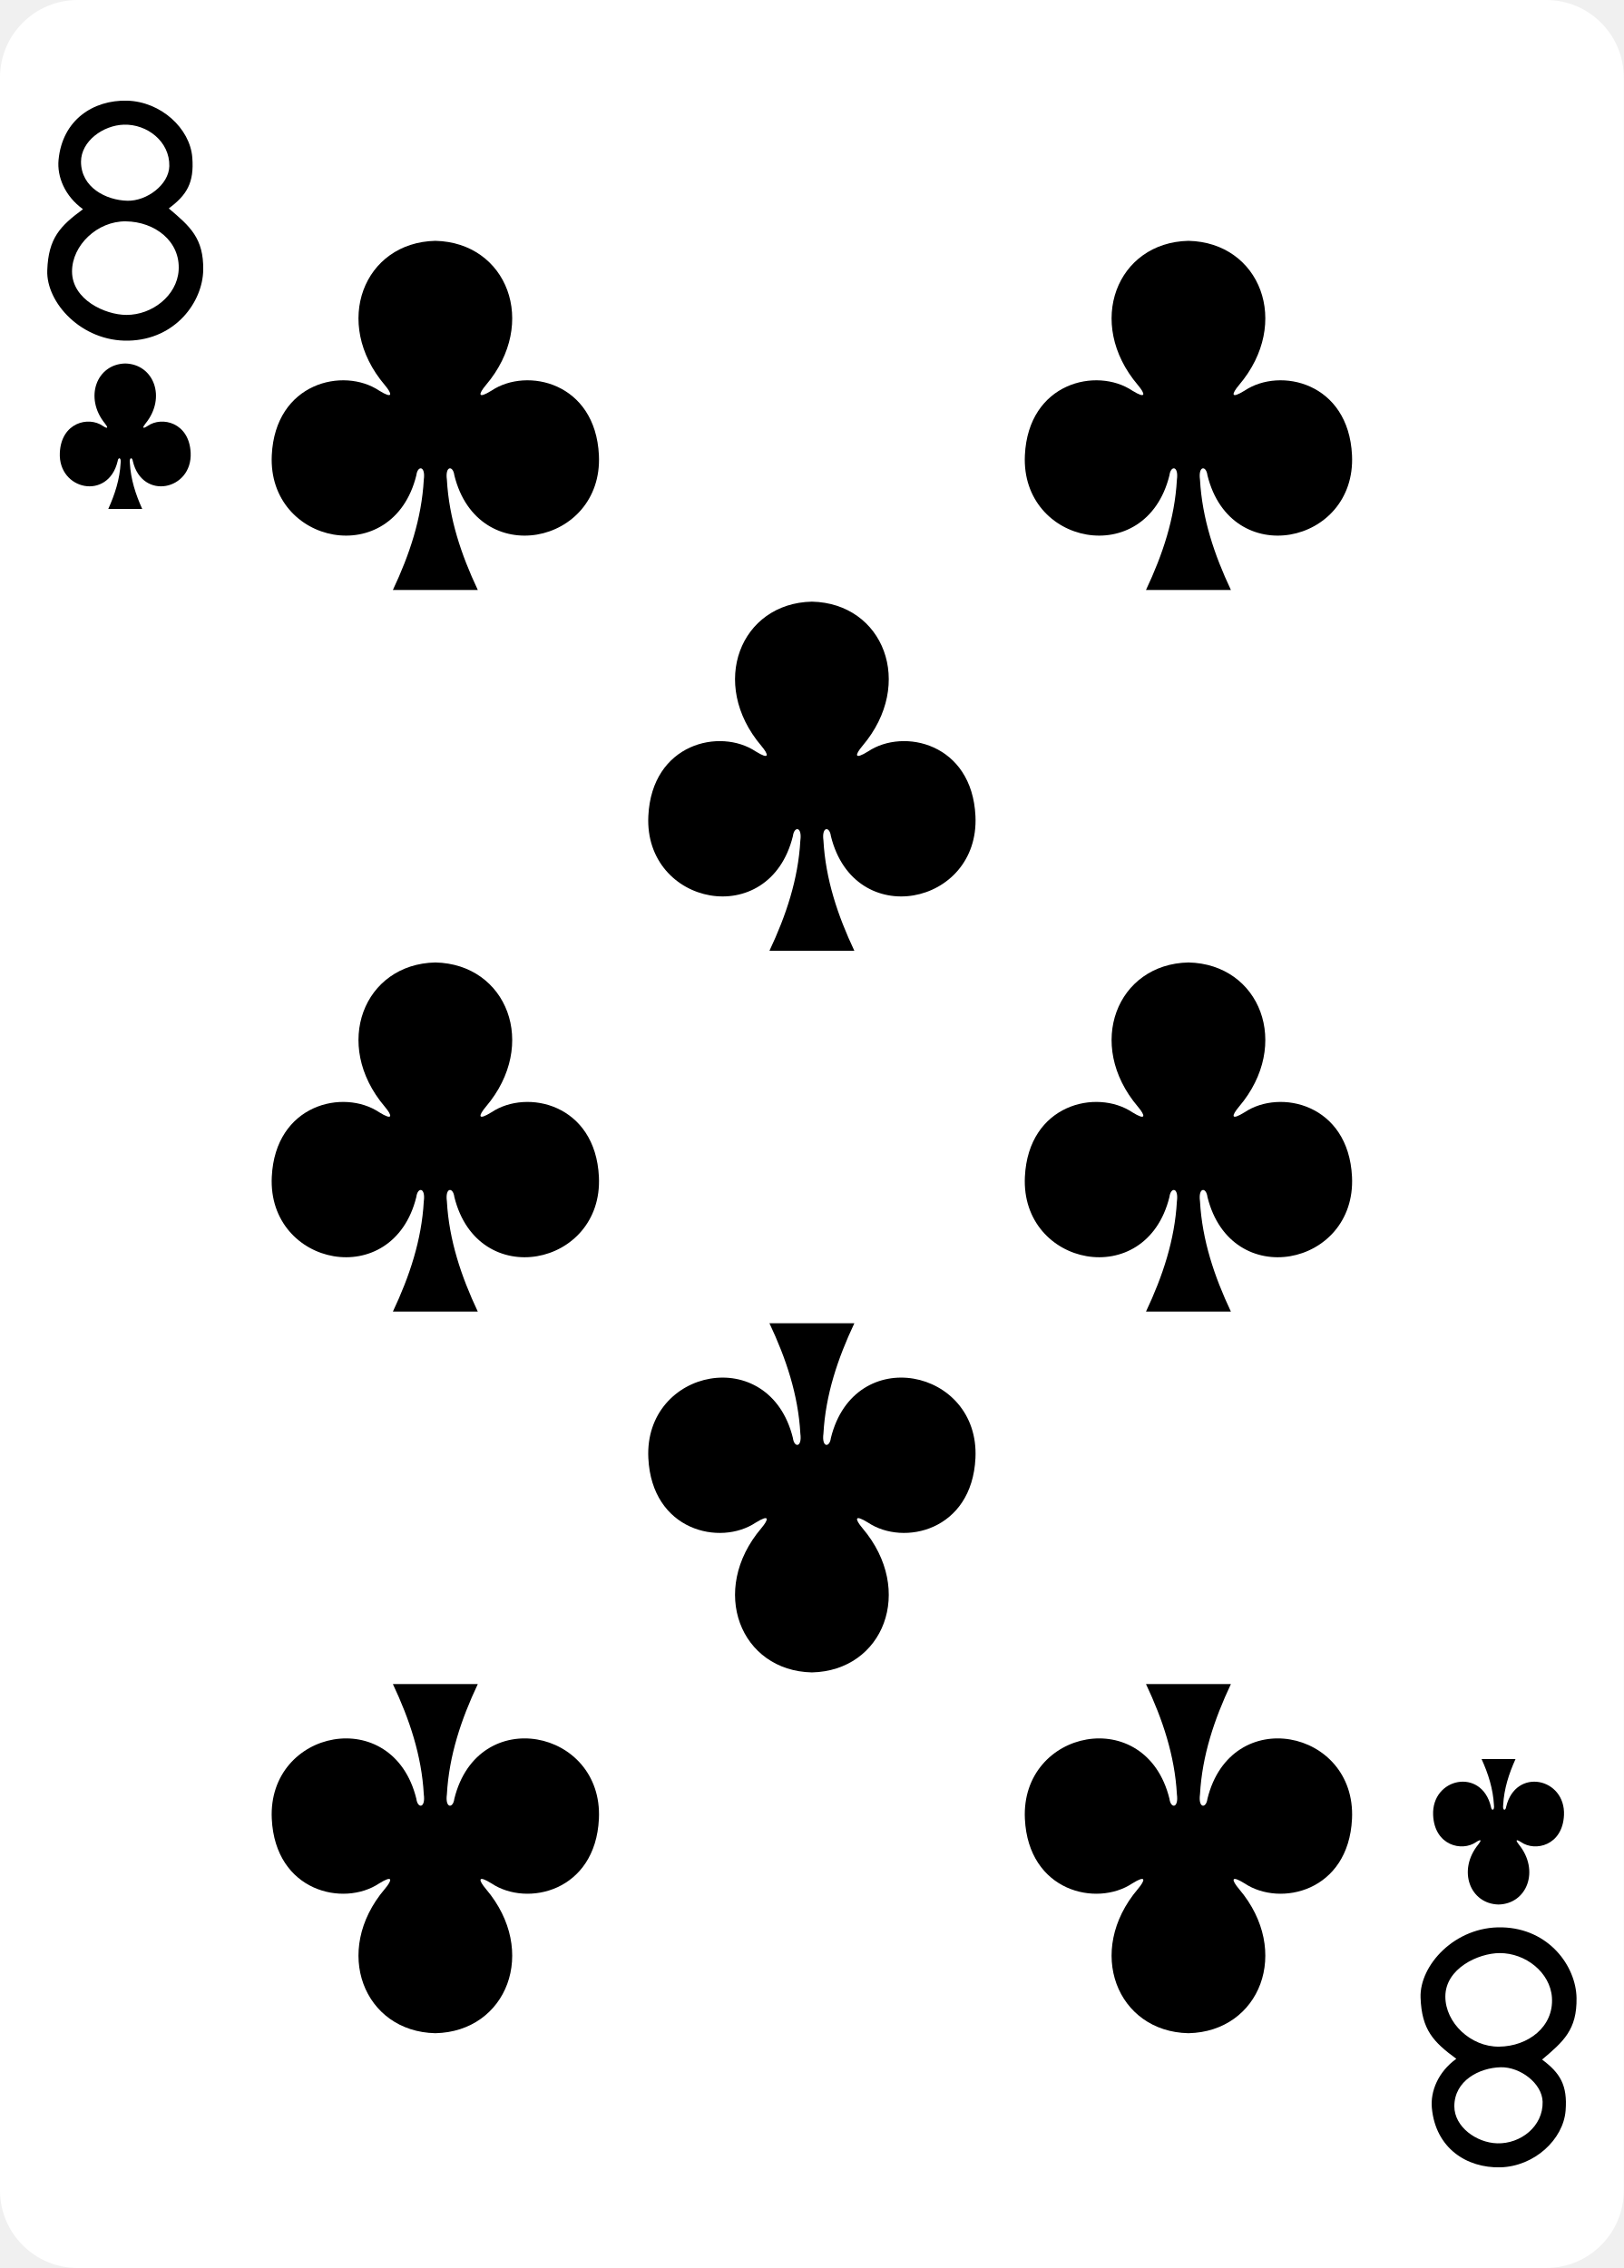
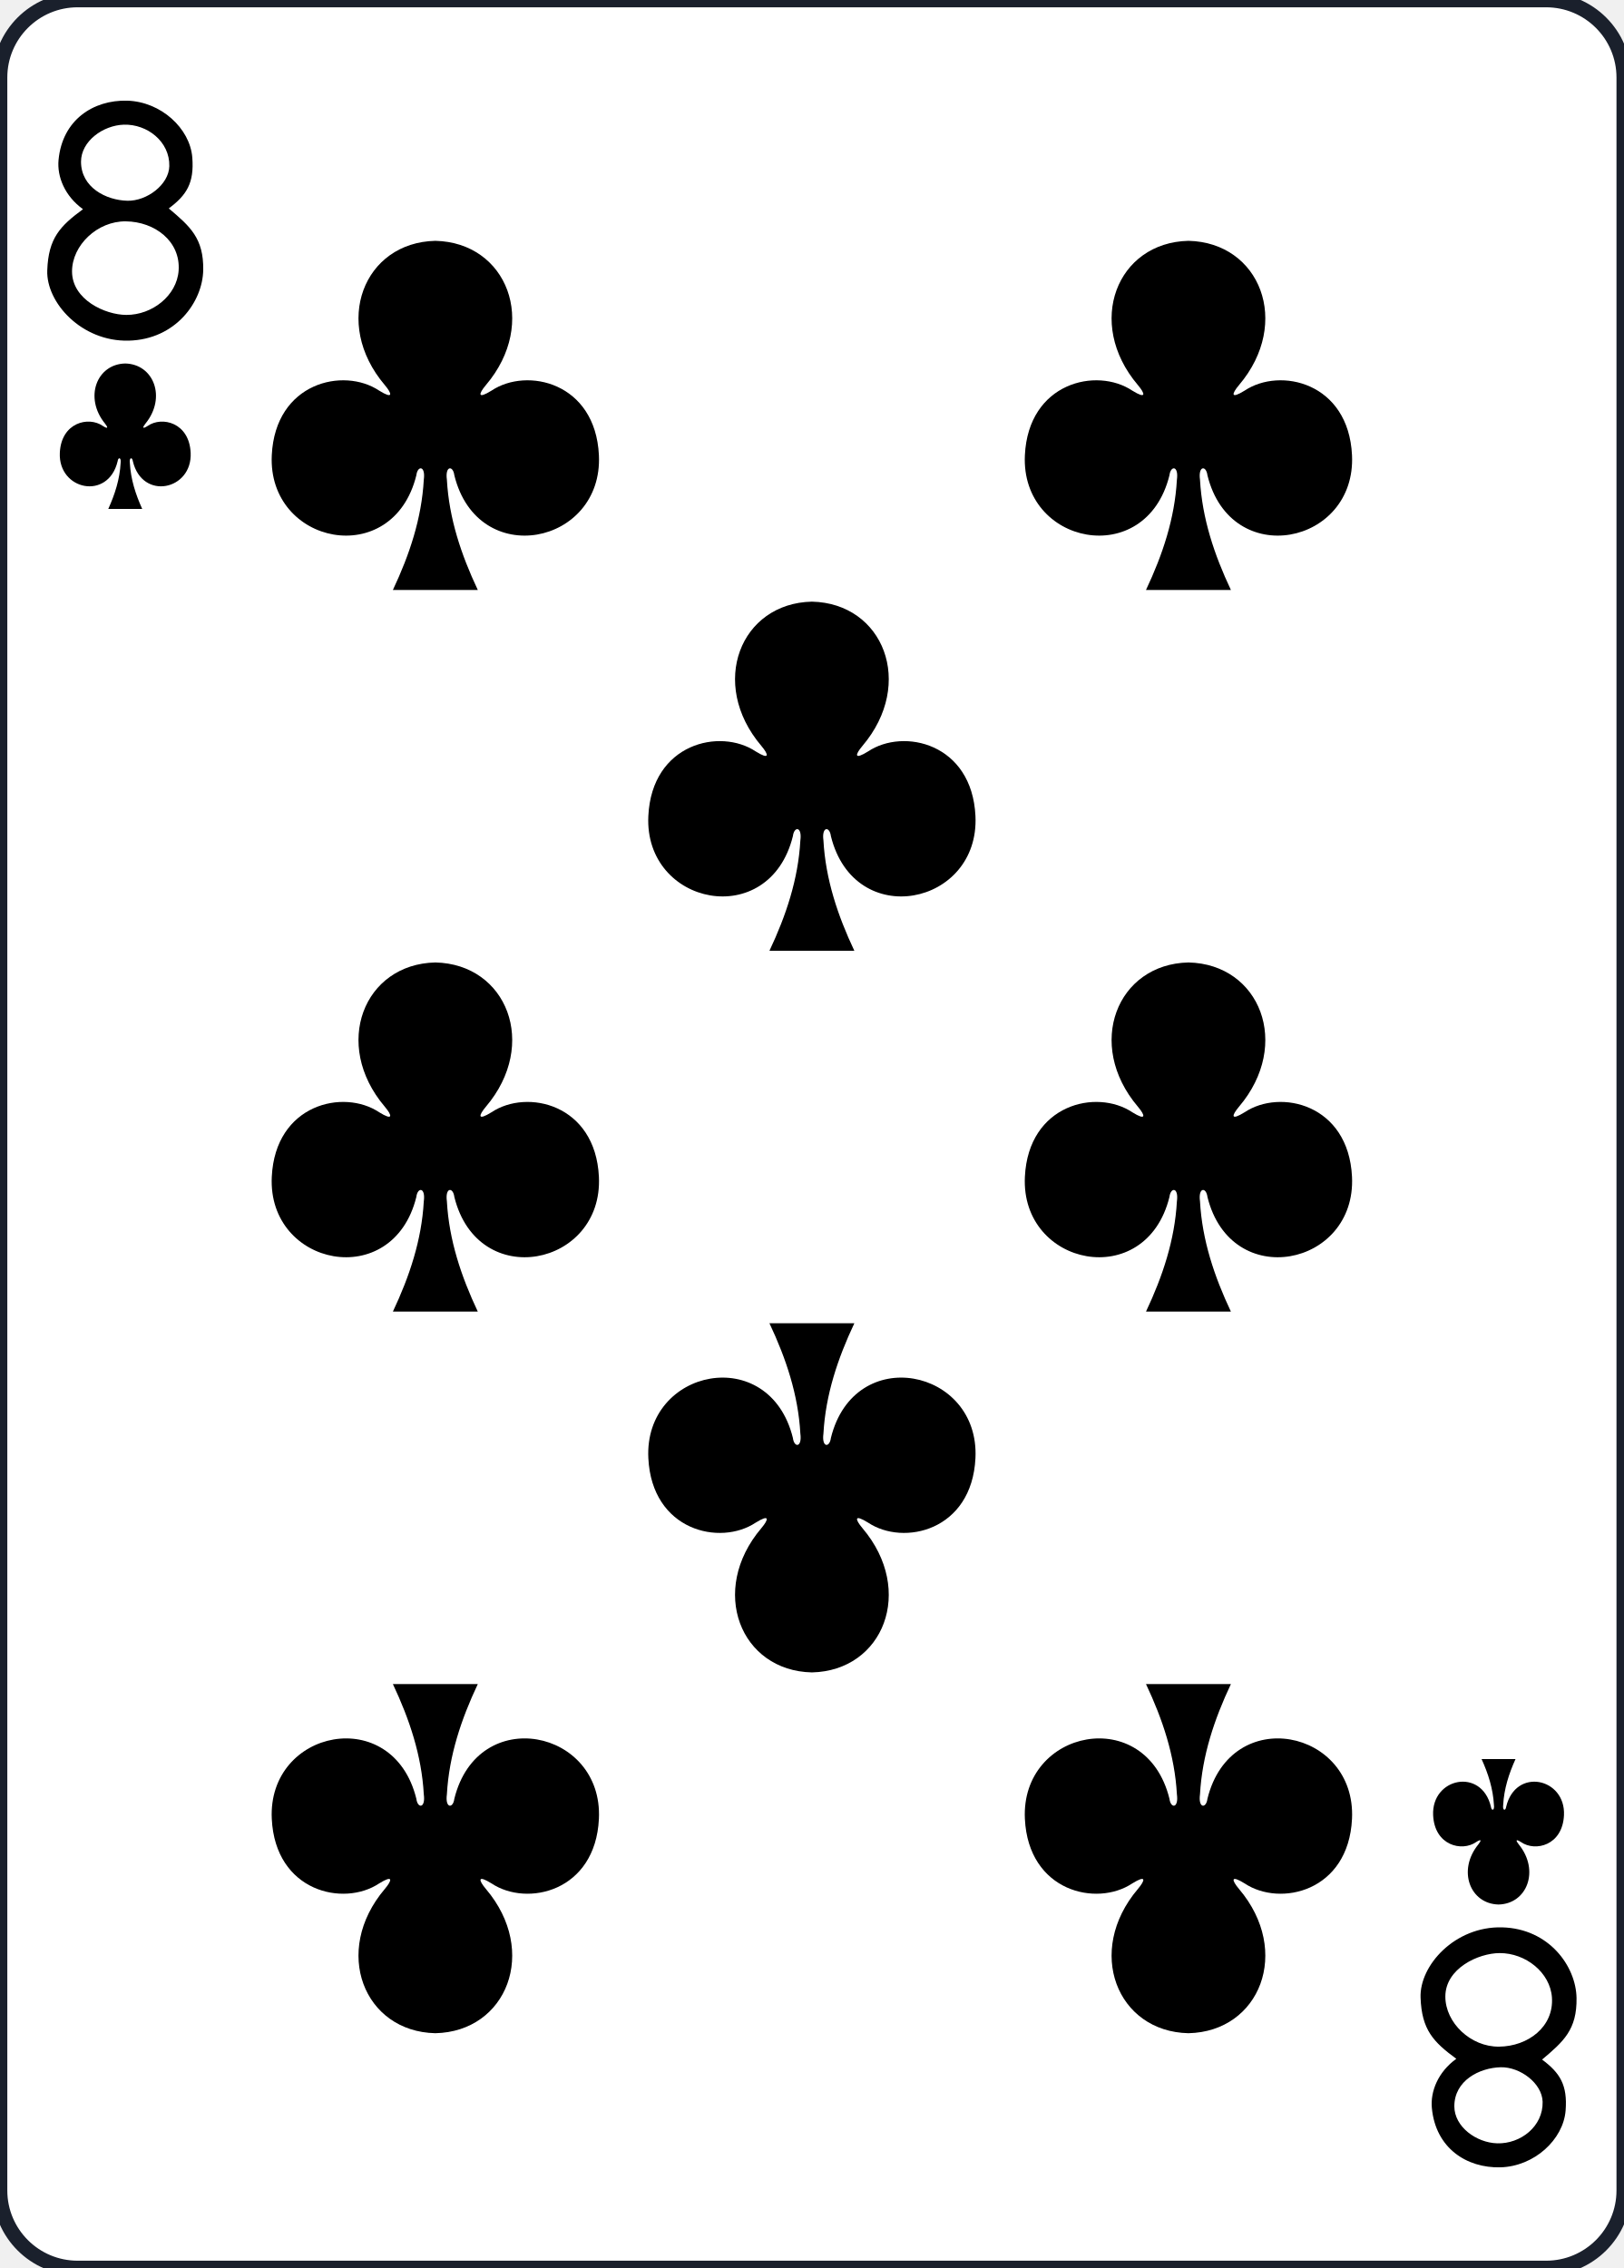
<svg xmlns="http://www.w3.org/2000/svg" id="svg8" version="1.1" viewBox="0 0 238.111 332.599" height="88mm" width="63mm">
  <defs id="defs2" />
  <g transform="translate(-600.1705,-2.846544)" id="layer1">
    <g id="CLUB-8" transform="matrix(1.07145,0,0,1.07009,-1878.21,1167.5)">
-       <rect ry="10.63" rx="10.63" style="display:inline;opacity:1;fill:#ffffff;fill-opacity:1;stroke:none;stroke-width:0.997;stroke-miterlimit:4;stroke-dasharray:none;stroke-opacity:1" id="rect6355-6-85-3-3-4-3" width="222.232" height="310.814" x="2313.109" y="-1088.37" />
+       <rect ry="10.63" rx="10.63" style="display:inline;opacity:1;fill:#ffffff;fill-opacity:1;stroke:#1A202C;stroke-width:2;stroke-miterlimit:4;stroke-dasharray:none;stroke-opacity:1" id="rect6355-6-85-3-3-4-3" width="222.232" height="310.814" x="2313.109" y="-1088.37" />
      <path style="display:inline;opacity:1" id="path147-0-8-1-6-13-2-2-3-8" d="m 2475.756,-1055.365 c -9.774,0.212 -14.157,11.217 -6.918,19.763 1.05,1.246 1.158,1.962 -0.765,0.764 -4.874,-3.259 -14.219,-1.117 -14.698,8.847 -0.591,12.277 16.563,15.814 19.784,2.76 0.17,-1.377 1.29,-1.346 1.02,0.609 -0.294,5.306 -1.951,10.266 -4.229,15.102 3.839,0 8.13,0 11.62,0 -2.278,-4.837 -3.935,-9.796 -4.229,-15.102 -0.27,-1.955 0.85,-1.986 1.02,-0.609 3.221,13.055 20.375,9.517 19.784,-2.76 -0.478,-9.964 -9.824,-12.107 -14.698,-8.847 -1.923,1.197 -1.814,0.482 -0.764,-0.764 7.239,-8.546 2.856,-19.551 -6.918,-19.763 0,-10e-5 0,0 -0.01,0 z" />
      <path style="display:inline;opacity:1" id="path147-0-8-1-6-75-2-83-9-8-9" d="m 2372.686,-1055.365 c -9.774,0.212 -14.157,11.217 -6.918,19.763 1.05,1.246 1.158,1.962 -0.765,0.764 -4.874,-3.259 -14.219,-1.117 -14.698,8.847 -0.591,12.277 16.563,15.814 19.784,2.76 0.17,-1.377 1.29,-1.346 1.02,0.609 -0.294,5.306 -1.951,10.266 -4.229,15.102 3.839,0 8.13,0 11.62,0 -2.278,-4.837 -3.935,-9.796 -4.229,-15.102 -0.27,-1.955 0.85,-1.986 1.02,-0.609 3.221,13.055 20.375,9.517 19.784,-2.76 -0.478,-9.964 -9.824,-12.107 -14.698,-8.847 -1.923,1.197 -1.814,0.482 -0.764,-0.764 7.239,-8.546 2.856,-19.551 -6.918,-19.763 0,-10e-5 0,0 -0.01,0 z" />
      <path style="display:inline;opacity:1" id="path147-0-8-1-6-7-5-5-7-62-3-0" d="m 2475.756,-809.732 c -9.774,-0.212 -14.157,-11.217 -6.918,-19.763 1.05,-1.247 1.158,-1.962 -0.765,-0.765 -4.874,3.259 -14.219,1.117 -14.698,-8.847 -0.591,-12.277 16.563,-15.814 19.784,-2.76 0.17,1.377 1.29,1.346 1.02,-0.609 -0.294,-5.306 -1.951,-10.266 -4.229,-15.103 3.839,0 8.13,0 11.62,0 -2.278,4.836 -3.935,9.796 -4.229,15.103 -0.27,1.955 0.85,1.987 1.02,0.609 3.221,-13.055 20.375,-9.517 19.784,2.76 -0.478,9.964 -9.824,12.106 -14.698,8.847 -1.923,-1.197 -1.814,-0.482 -0.764,0.765 7.239,8.546 2.856,19.551 -6.918,19.763 0,6e-5 0,-5e-5 -0.01,0 z" />
      <path style="display:inline;opacity:1" id="path147-0-8-1-6-75-6-1-2-41-4-5" d="m 2372.686,-809.732 c -9.774,-0.212 -14.157,-11.217 -6.918,-19.763 1.05,-1.247 1.158,-1.962 -0.765,-0.765 -4.874,3.259 -14.219,1.117 -14.698,-8.847 -0.591,-12.277 16.563,-15.814 19.784,-2.76 0.17,1.377 1.29,1.346 1.02,-0.609 -0.294,-5.306 -1.951,-10.266 -4.229,-15.103 3.839,0 8.13,0 11.62,0 -2.278,4.836 -3.935,9.796 -4.229,15.103 -0.27,1.955 0.85,1.987 1.02,0.609 3.221,-13.055 20.375,-9.517 19.784,2.76 -0.478,9.964 -9.824,12.106 -14.698,8.847 -1.923,-1.197 -1.814,-0.482 -0.764,0.765 7.239,8.546 2.856,19.551 -6.918,19.763 0,6e-5 0,-5e-5 -0.01,0 z" />
      <path style="display:inline;opacity:1" id="path147-0-8-1-6-2-00-7-5-5-3" d="m 2424.221,-1005.918 c -9.774,0.212 -14.157,11.217 -6.918,19.763 1.05,1.247 1.158,1.962 -0.765,0.765 -4.874,-3.259 -14.219,-1.117 -14.698,8.847 -0.591,12.277 16.563,15.814 19.784,2.76 0.17,-1.377 1.29,-1.346 1.02,0.609 -0.294,5.306 -1.951,10.266 -4.229,15.103 3.839,0 8.13,0 11.62,0 -2.278,-4.836 -3.935,-9.796 -4.229,-15.103 -0.27,-1.955 0.85,-1.987 1.02,-0.609 3.221,13.055 20.375,9.517 19.784,-2.76 -0.478,-9.964 -9.824,-12.106 -14.698,-8.847 -1.923,1.197 -1.814,0.482 -0.764,-0.765 7.239,-8.546 2.856,-19.551 -6.918,-19.763 0,-10e-5 0,0 -0.01,0 z" />
      <path style="display:inline;opacity:1" id="path147-0-8-1-6-7-5-7-3-0-4-4-6" d="m 2475.756,-956.471 c -9.774,0.212 -14.157,11.217 -6.918,19.763 1.05,1.247 1.158,1.962 -0.765,0.765 -4.874,-3.259 -14.219,-1.117 -14.698,8.847 -0.591,12.277 16.563,15.814 19.784,2.76 0.17,-1.377 1.289,-1.346 1.02,0.609 -0.294,5.306 -1.951,10.266 -4.229,15.103 3.839,0 8.13,0 11.62,0 -2.278,-4.836 -3.935,-9.796 -4.229,-15.103 -0.27,-1.955 0.85,-1.987 1.02,-0.609 3.221,13.055 20.375,9.517 19.784,-2.76 -0.478,-9.964 -9.824,-12.106 -14.698,-8.847 -1.923,1.197 -1.814,0.482 -0.764,-0.765 7.239,-8.546 2.856,-19.551 -6.918,-19.763 0,-6e-5 0,5e-5 -0.01,0 z" />
      <path style="display:inline;opacity:1" id="path147-0-8-1-6-75-6-6-5-3-2-4-8" d="m 2372.686,-956.471 c -9.774,0.212 -14.157,11.217 -6.918,19.763 1.05,1.247 1.158,1.962 -0.765,0.765 -4.874,-3.259 -14.219,-1.117 -14.698,8.847 -0.591,12.277 16.563,15.814 19.784,2.76 0.17,-1.377 1.29,-1.346 1.02,0.609 -0.294,5.306 -1.951,10.266 -4.229,15.103 3.839,0 8.13,0 11.62,0 -2.278,-4.836 -3.935,-9.796 -4.229,-15.103 -0.27,-1.955 0.85,-1.987 1.02,-0.609 3.221,13.055 20.375,9.517 19.784,-2.76 -0.478,-9.964 -9.824,-12.106 -14.698,-8.847 -1.923,1.197 -1.814,0.482 -0.764,-0.765 7.239,-8.546 2.856,-19.551 -6.918,-19.763 0,-6e-5 0,5e-5 -0.01,0 z" />
      <path style="display:inline;opacity:1" id="path147-0-8-1-6-2-0-8-6-42-9-6" d="m 2424.221,-859.178 c -9.774,-0.212 -14.157,-11.217 -6.918,-19.763 1.05,-1.247 1.158,-1.962 -0.765,-0.765 -4.874,3.259 -14.219,1.117 -14.698,-8.847 -0.591,-12.277 16.563,-15.814 19.784,-2.76 0.17,1.377 1.29,1.346 1.02,-0.609 -0.294,-5.306 -1.951,-10.266 -4.229,-15.103 3.839,0 8.13,0 11.62,0 -2.278,4.836 -3.935,9.796 -4.229,15.103 -0.27,1.955 0.85,1.987 1.02,0.609 3.221,-13.055 20.375,-9.517 19.784,2.76 -0.478,9.964 -9.824,12.106 -14.698,8.847 -1.923,-1.197 -1.814,-0.482 -0.764,0.765 7.239,8.546 2.856,19.551 -6.918,19.763 0,6e-5 0,-5e-5 -0.01,0 z" />
      <path style="display:inline;opacity:1" id="path147-6-9-8-7-0-5-6-1-6-9" d="m 2518.203,-827.369 c 3.91,-0.088 5.663,-4.674 2.767,-8.235 -0.42,-0.519 -0.463,-0.817 0.306,-0.319 1.95,1.358 5.688,0.465 5.879,-3.686 0.236,-5.115 -6.625,-6.589 -7.913,-1.15 -0.068,0.574 -0.516,0.561 -0.408,-0.254 0.117,-2.211 0.78,-4.278 1.691,-6.293 -1.549,0 -3.099,0 -4.648,0 0.911,2.015 1.574,4.082 1.691,6.293 0.108,0.815 -0.34,0.828 -0.408,0.254 -1.288,-5.439 -8.15,-3.966 -7.913,1.15 0.191,4.152 3.93,5.044 5.879,3.686 0.769,-0.499 0.726,-0.201 0.306,0.319 -2.896,3.561 -1.142,8.146 2.767,8.235 0,2e-5 0,-2e-5 0,0 z" />
      <path style="display:inline;opacity:1" id="path147-6-9-8-7-4-5-62-4-0-0" d="m 2330.248,-1038.556 c -3.91,0.088 -5.663,4.674 -2.767,8.235 0.42,0.519 0.463,0.817 -0.306,0.319 -1.95,-1.358 -5.688,-0.465 -5.879,3.686 -0.236,5.115 6.625,6.589 7.913,1.15 0.068,-0.574 0.516,-0.561 0.408,0.254 -0.117,2.211 -0.78,4.277 -1.691,6.293 1.549,0 3.099,0 4.648,0 -0.911,-2.015 -1.574,-4.082 -1.692,-6.293 -0.108,-0.815 0.34,-0.828 0.408,-0.254 1.288,5.439 8.15,3.966 7.913,-1.15 -0.191,-4.152 -3.929,-5.044 -5.879,-3.686 -0.769,0.499 -0.726,0.201 -0.306,-0.319 2.896,-3.561 1.142,-8.146 -2.767,-8.235 0,0 0,0 0,0 z" />
      <path style="opacity:1" id="path27-3-3-2" d="m 2319.576,-1051.317 c 0.156,-4.416 1.751,-6.072 4.891,-8.383 -2.505,-1.809 -3.561,-4.476 -3.346,-6.746 0.516,-5.497 4.755,-8.244 9.381,-8.127 4.63,0.123 8.614,3.797 8.925,7.791 0.27,3.472 -0.76,5.148 -3.22,6.974 2.92,2.468 4.785,4.09 4.715,8.439 -0.069,4.349 -3.764,9.525 -10.205,9.683 -6.441,0.158 -11.301,-5.216 -11.141,-9.632 z m 17.98,0.016 c 0.275,-3.998 -3.255,-6.695 -7.239,-6.734 -3.88,-0.042 -7.349,3.274 -7.349,6.863 0,3.855 4.514,5.95 7.43,5.959 3.544,0.016 6.919,-2.646 7.159,-6.088 z m -1.275,-14.302 c 0.076,-3.364 -3.025,-5.777 -6.224,-5.681 -2.845,0.087 -5.854,2.26 -5.86,5.074 0,3.523 3.425,5.283 6.35,5.351 2.655,0.06 5.674,-2.2 5.734,-4.744 z m 0,0" />
      <path style="opacity:1" id="path27-0-0-5-0" d="m 2507.528,-814.608 c 0.156,4.416 1.751,6.072 4.891,8.383 -2.505,1.809 -3.561,4.476 -3.346,6.746 0.516,5.497 4.755,8.244 9.381,8.127 4.63,-0.123 8.614,-3.797 8.925,-7.791 0.27,-3.472 -0.76,-5.148 -3.22,-6.974 2.92,-2.468 4.784,-4.089 4.715,-8.439 -0.069,-4.349 -3.764,-9.525 -10.205,-9.683 -6.441,-0.158 -11.301,5.216 -11.141,9.632 z m 17.979,-0.016 c 0.275,3.998 -3.255,6.695 -7.239,6.734 -3.88,0.042 -7.349,-3.274 -7.349,-6.863 0,-3.855 4.514,-5.95 7.43,-5.959 3.544,-0.016 6.919,2.646 7.159,6.088 z m -1.275,14.302 c 0.076,3.364 -3.025,5.777 -6.224,5.681 -2.845,-0.088 -5.854,-2.259 -5.859,-5.074 0,-3.523 3.425,-5.283 6.35,-5.351 2.655,-0.06 5.674,2.199 5.734,4.744 z m 0,0" />
    </g>
  </g>
  <g id="g862" transform="translate(-341.2773,144.7619)">
-     <rect style="opacity:1;vector-effect:none;fill:#006614;fill-opacity:1;stroke:none;stroke-width:1.748;stroke-linecap:butt;stroke-linejoin:miter;stroke-miterlimit:4;stroke-dasharray:none;stroke-dashoffset:0;stroke-opacity:1" id="rect22845-2" width="1659.913" height="794.398" x="-356.473" y="-1029.682" rx="144.482" ry="124.682" />
-     <text id="text5630-0" y="-935.813" x="472.194" style="font-style:normal;font-variant:normal;font-weight:normal;font-stretch:normal;font-size:42.667px;line-height:125%;font-family:Carlito;-inkscape-font-specification:'Carlito, Normal';text-align:center;letter-spacing:0px;word-spacing:0px;writing-mode:lr-tb;text-anchor:middle;fill:#ffffff;fill-opacity:1;stroke:none;stroke-width:1.067px;stroke-linecap:butt;stroke-linejoin:miter;stroke-opacity:1" xml:space="preserve">
+     <rect style="opacity:1;vector-effect:none;fill:#006614;fill-opacity:1;stroke:#1A202C;stroke-width:1.748;stroke-linecap:butt;stroke-linejoin:miter;stroke-miterlimit:4;stroke-dasharray:none;stroke-dashoffset:0;stroke-opacity:1" id="rect22845-2" width="1659.913" height="794.398" x="-356.473" y="-1029.682" rx="144.482" ry="124.682" />
+     <text id="text5630-0" y="-935.813" x="472.194" style="font-style:normal;font-variant:normal;font-weight:normal;font-stretch:normal;font-size:42.667px;line-height:125%;font-family:Carlito;-inkscape-font-specification:'Carlito, Normal';text-align:center;letter-spacing:0px;word-spacing:0px;writing-mode:lr-tb;text-anchor:middle;fill:#ffffff;fill-opacity:1;stroke:#1A202C;stroke-width:1.067px;stroke-linecap:butt;stroke-linejoin:miter;stroke-opacity:1" xml:space="preserve">
      <tspan style="font-style:normal;font-variant:normal;font-weight:normal;font-stretch:normal;font-size:48px;line-height:125%;font-family:Carlito;-inkscape-font-specification:'Carlito, Normal';text-align:center;writing-mode:lr-tb;text-anchor:middle;fill:#ffffff;fill-opacity:1;stroke-width:1.067px" id="tspan4923" y="-935.813" x="472.194">Single Playing Card from:</tspan>
      <tspan style="font-style:normal;font-variant:normal;font-weight:normal;font-stretch:normal;font-size:48px;line-height:125%;font-family:Carlito;-inkscape-font-specification:'Carlito, Normal';text-align:center;writing-mode:lr-tb;text-anchor:middle;fill:#ffffff;fill-opacity:1;stroke-width:1.067px" id="tspan5035" y="-875.813" x="472.194">Standard Edition - Color Set - Bordered </tspan>
      <tspan y="-820.48" x="472.194" id="tspan12311" />
      <tspan style="font-style:normal;font-variant:normal;font-weight:normal;font-stretch:normal;font-size:48px;line-height:125%;font-family:Carlito;-inkscape-font-specification:'Carlito, Normal';text-align:center;writing-mode:lr-tb;text-anchor:middle;fill:#ffaaaa;fill-opacity:1;stroke-width:1.067px" id="tspan4927" y="-762.48" x="472.194">Copyright 2011, 2020 - Chris Aguilar - conjurenation@gmail.com</tspan>
      <tspan id="tspan12344" y="-707.147" x="472.194" />
      <tspan style="font-style:normal;font-variant:normal;font-weight:normal;font-stretch:normal;font-size:48px;line-height:125%;font-family:Carlito;-inkscape-font-specification:'Carlito, Normal';text-align:center;writing-mode:lr-tb;text-anchor:middle;fill:#ffffff;fill-opacity:1;stroke-width:1.067px" id="tspan4931" y="-649.147" x="472.194">https://totalnonsense.com/open-source-vector-playing-cards/</tspan>
      <tspan id="tspan4929" y="-593.813" x="472.194" />
      <tspan style="font-style:normal;font-variant:normal;font-weight:normal;font-stretch:normal;font-size:48px;line-height:125%;font-family:Carlito;-inkscape-font-specification:'Carlito, Normal';text-align:center;writing-mode:lr-tb;text-anchor:middle;fill:#ffaaaa;fill-opacity:1;stroke-width:1.067px" id="tspan4919" y="-535.813" x="472.194">Licensed under:</tspan>
      <tspan id="tspan1594-5" style="font-style:normal;font-variant:normal;font-weight:normal;font-stretch:normal;font-size:48px;line-height:125%;font-family:Carlito;-inkscape-font-specification:'Carlito, Normal';text-align:center;writing-mode:lr-tb;text-anchor:middle;fill:#ffaaaa;fill-opacity:1;stroke-width:1.067px" y="-475.813" x="472.194">LGPL 3.0</tspan>
      <tspan style="font-style:normal;font-variant:normal;font-weight:normal;font-stretch:normal;font-size:48px;line-height:125%;font-family:Carlito;-inkscape-font-specification:'Carlito, Normal';text-align:center;writing-mode:lr-tb;text-anchor:middle;fill:#ffaaaa;fill-opacity:1;stroke-width:1.067px" y="-415.813" x="472.194" id="tspan12253-3">https://www.gnu.org/licenses/lgpl-3.0.html</tspan>
      <tspan id="tspan5031" y="-360.48" x="472.194" />
      <tspan style="font-style:normal;font-variant:normal;font-weight:normal;font-stretch:normal;font-size:48px;line-height:125%;font-family:Carlito;-inkscape-font-specification:'Carlito, Normal';text-align:center;writing-mode:lr-tb;text-anchor:middle;fill:#ffffff;fill-opacity:1;stroke-width:1.067px" id="tspan5033" y="-302.48" x="472.194">Each Card Measures (63mm x 88mm)</tspan>
      <tspan id="tspan5634-6" y="-247.147" x="472.194" />
    </text>
  </g>
</svg>
